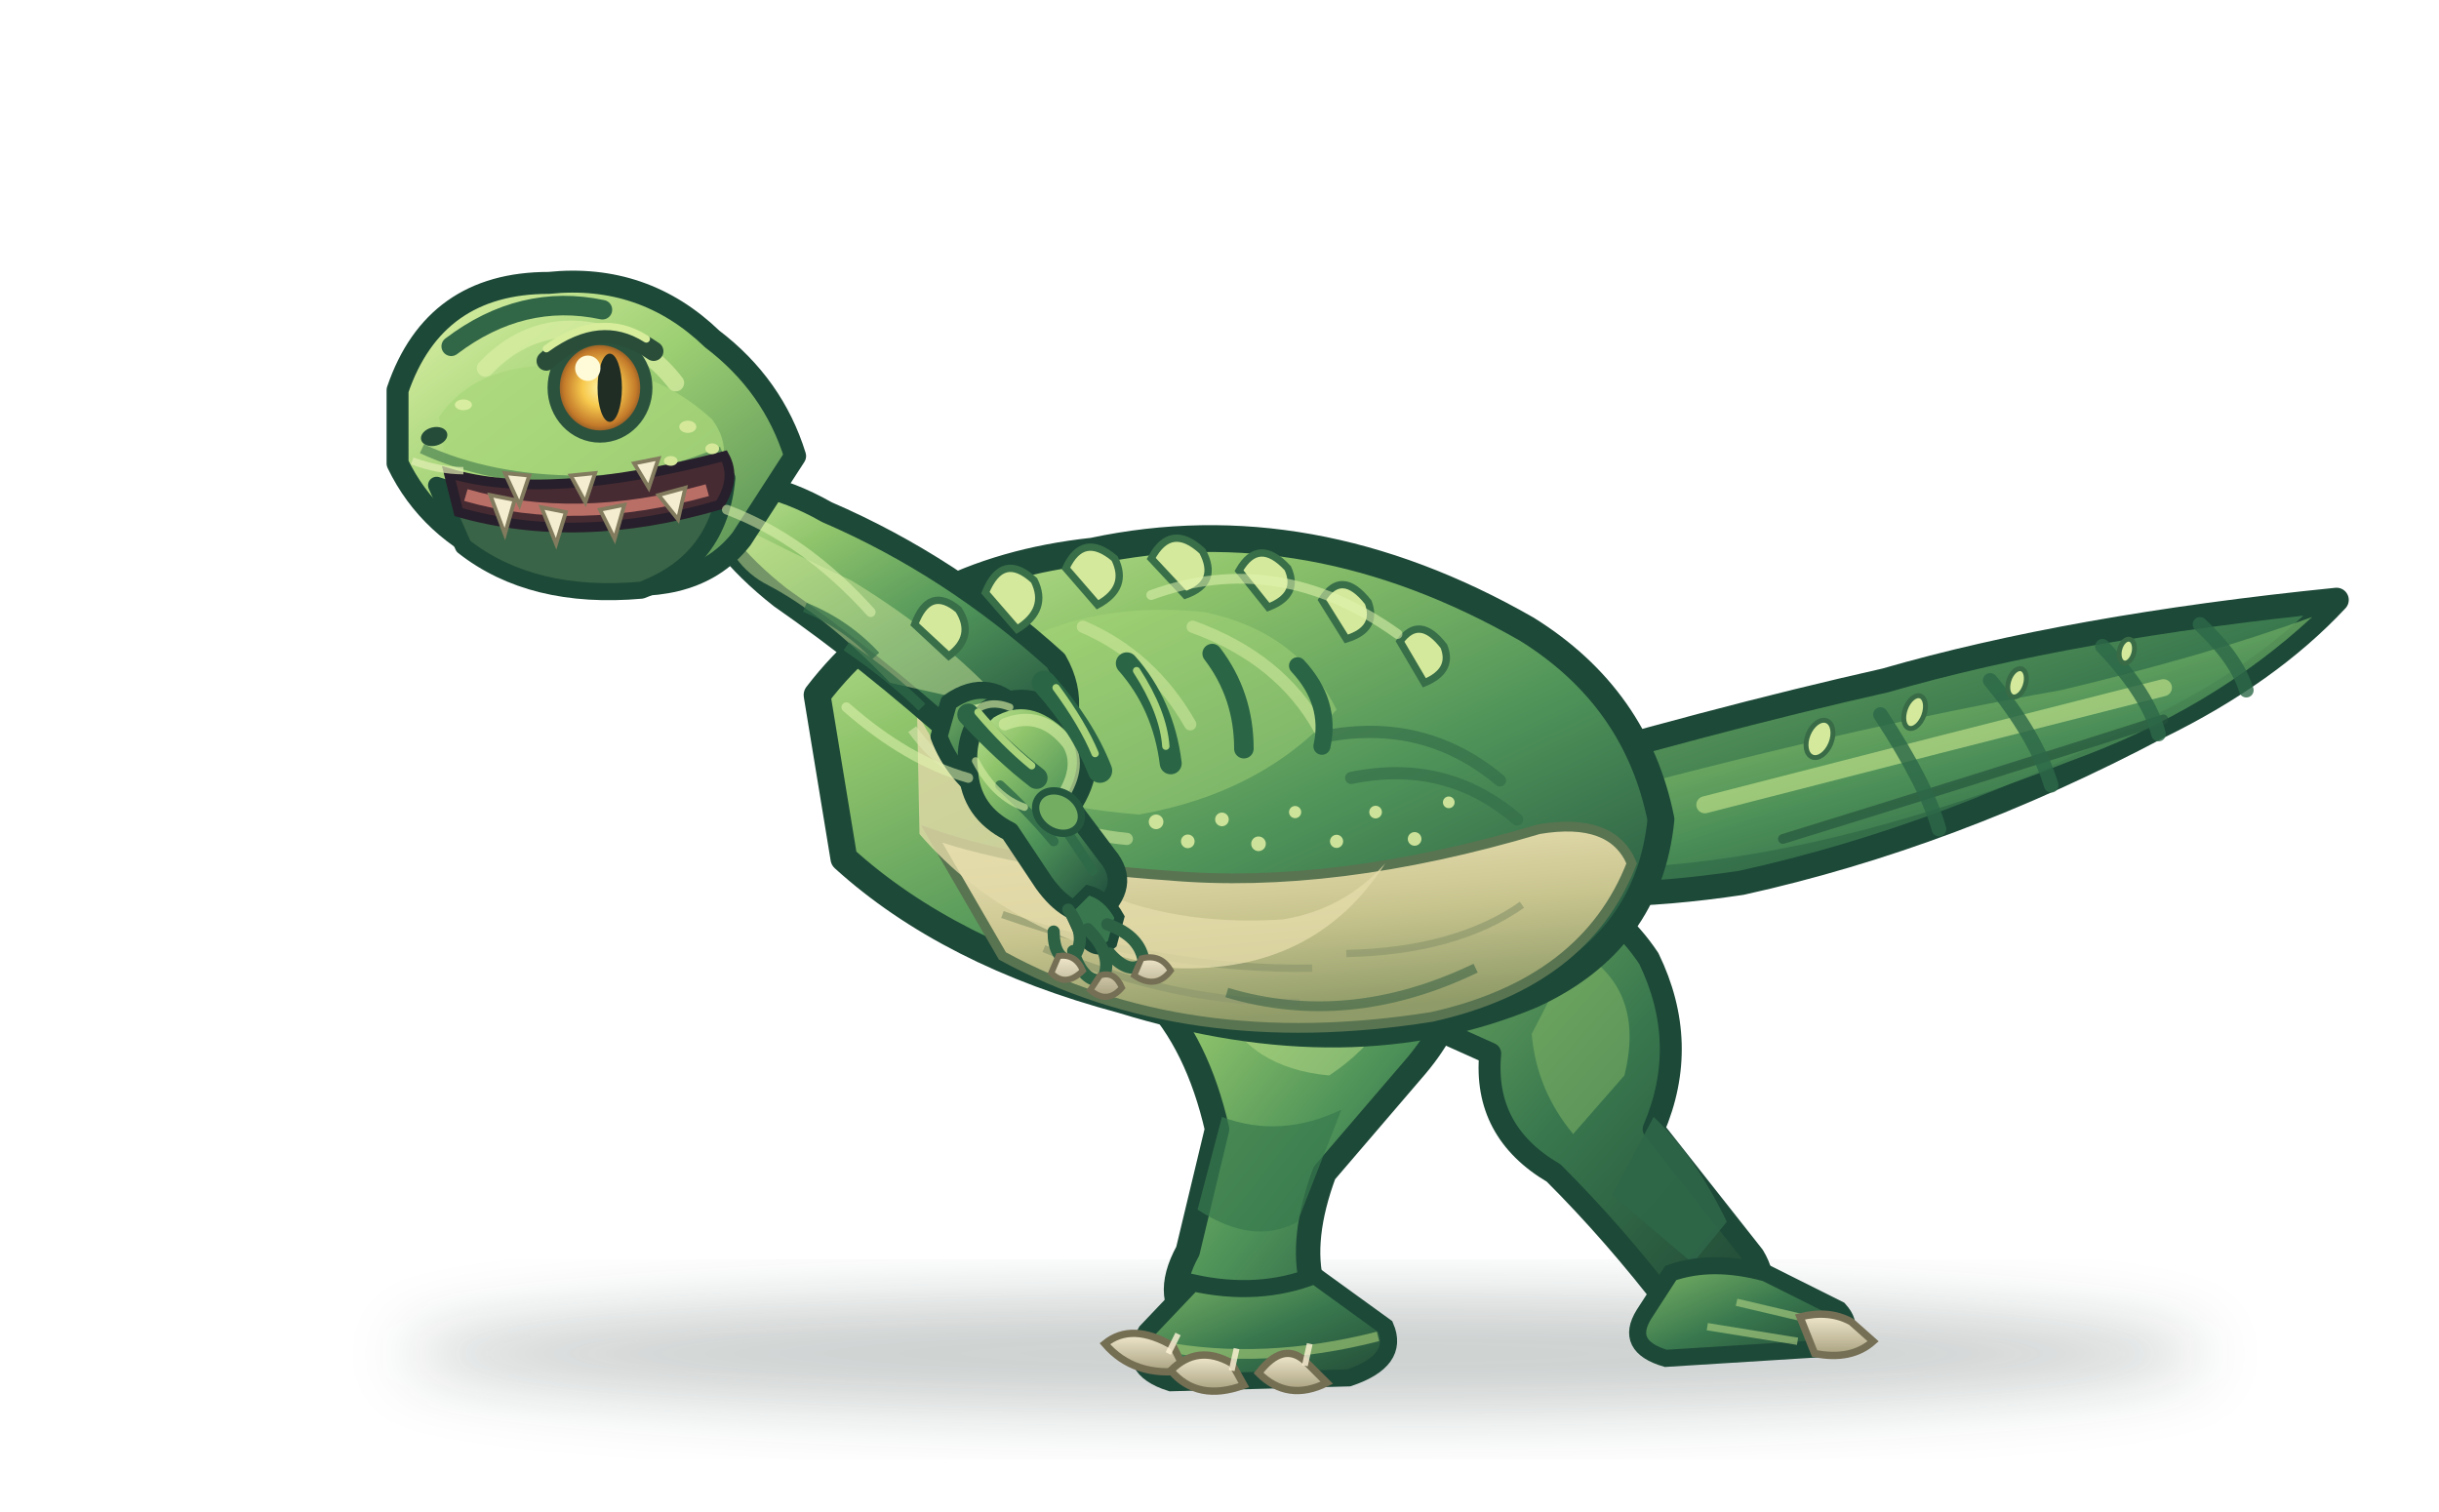
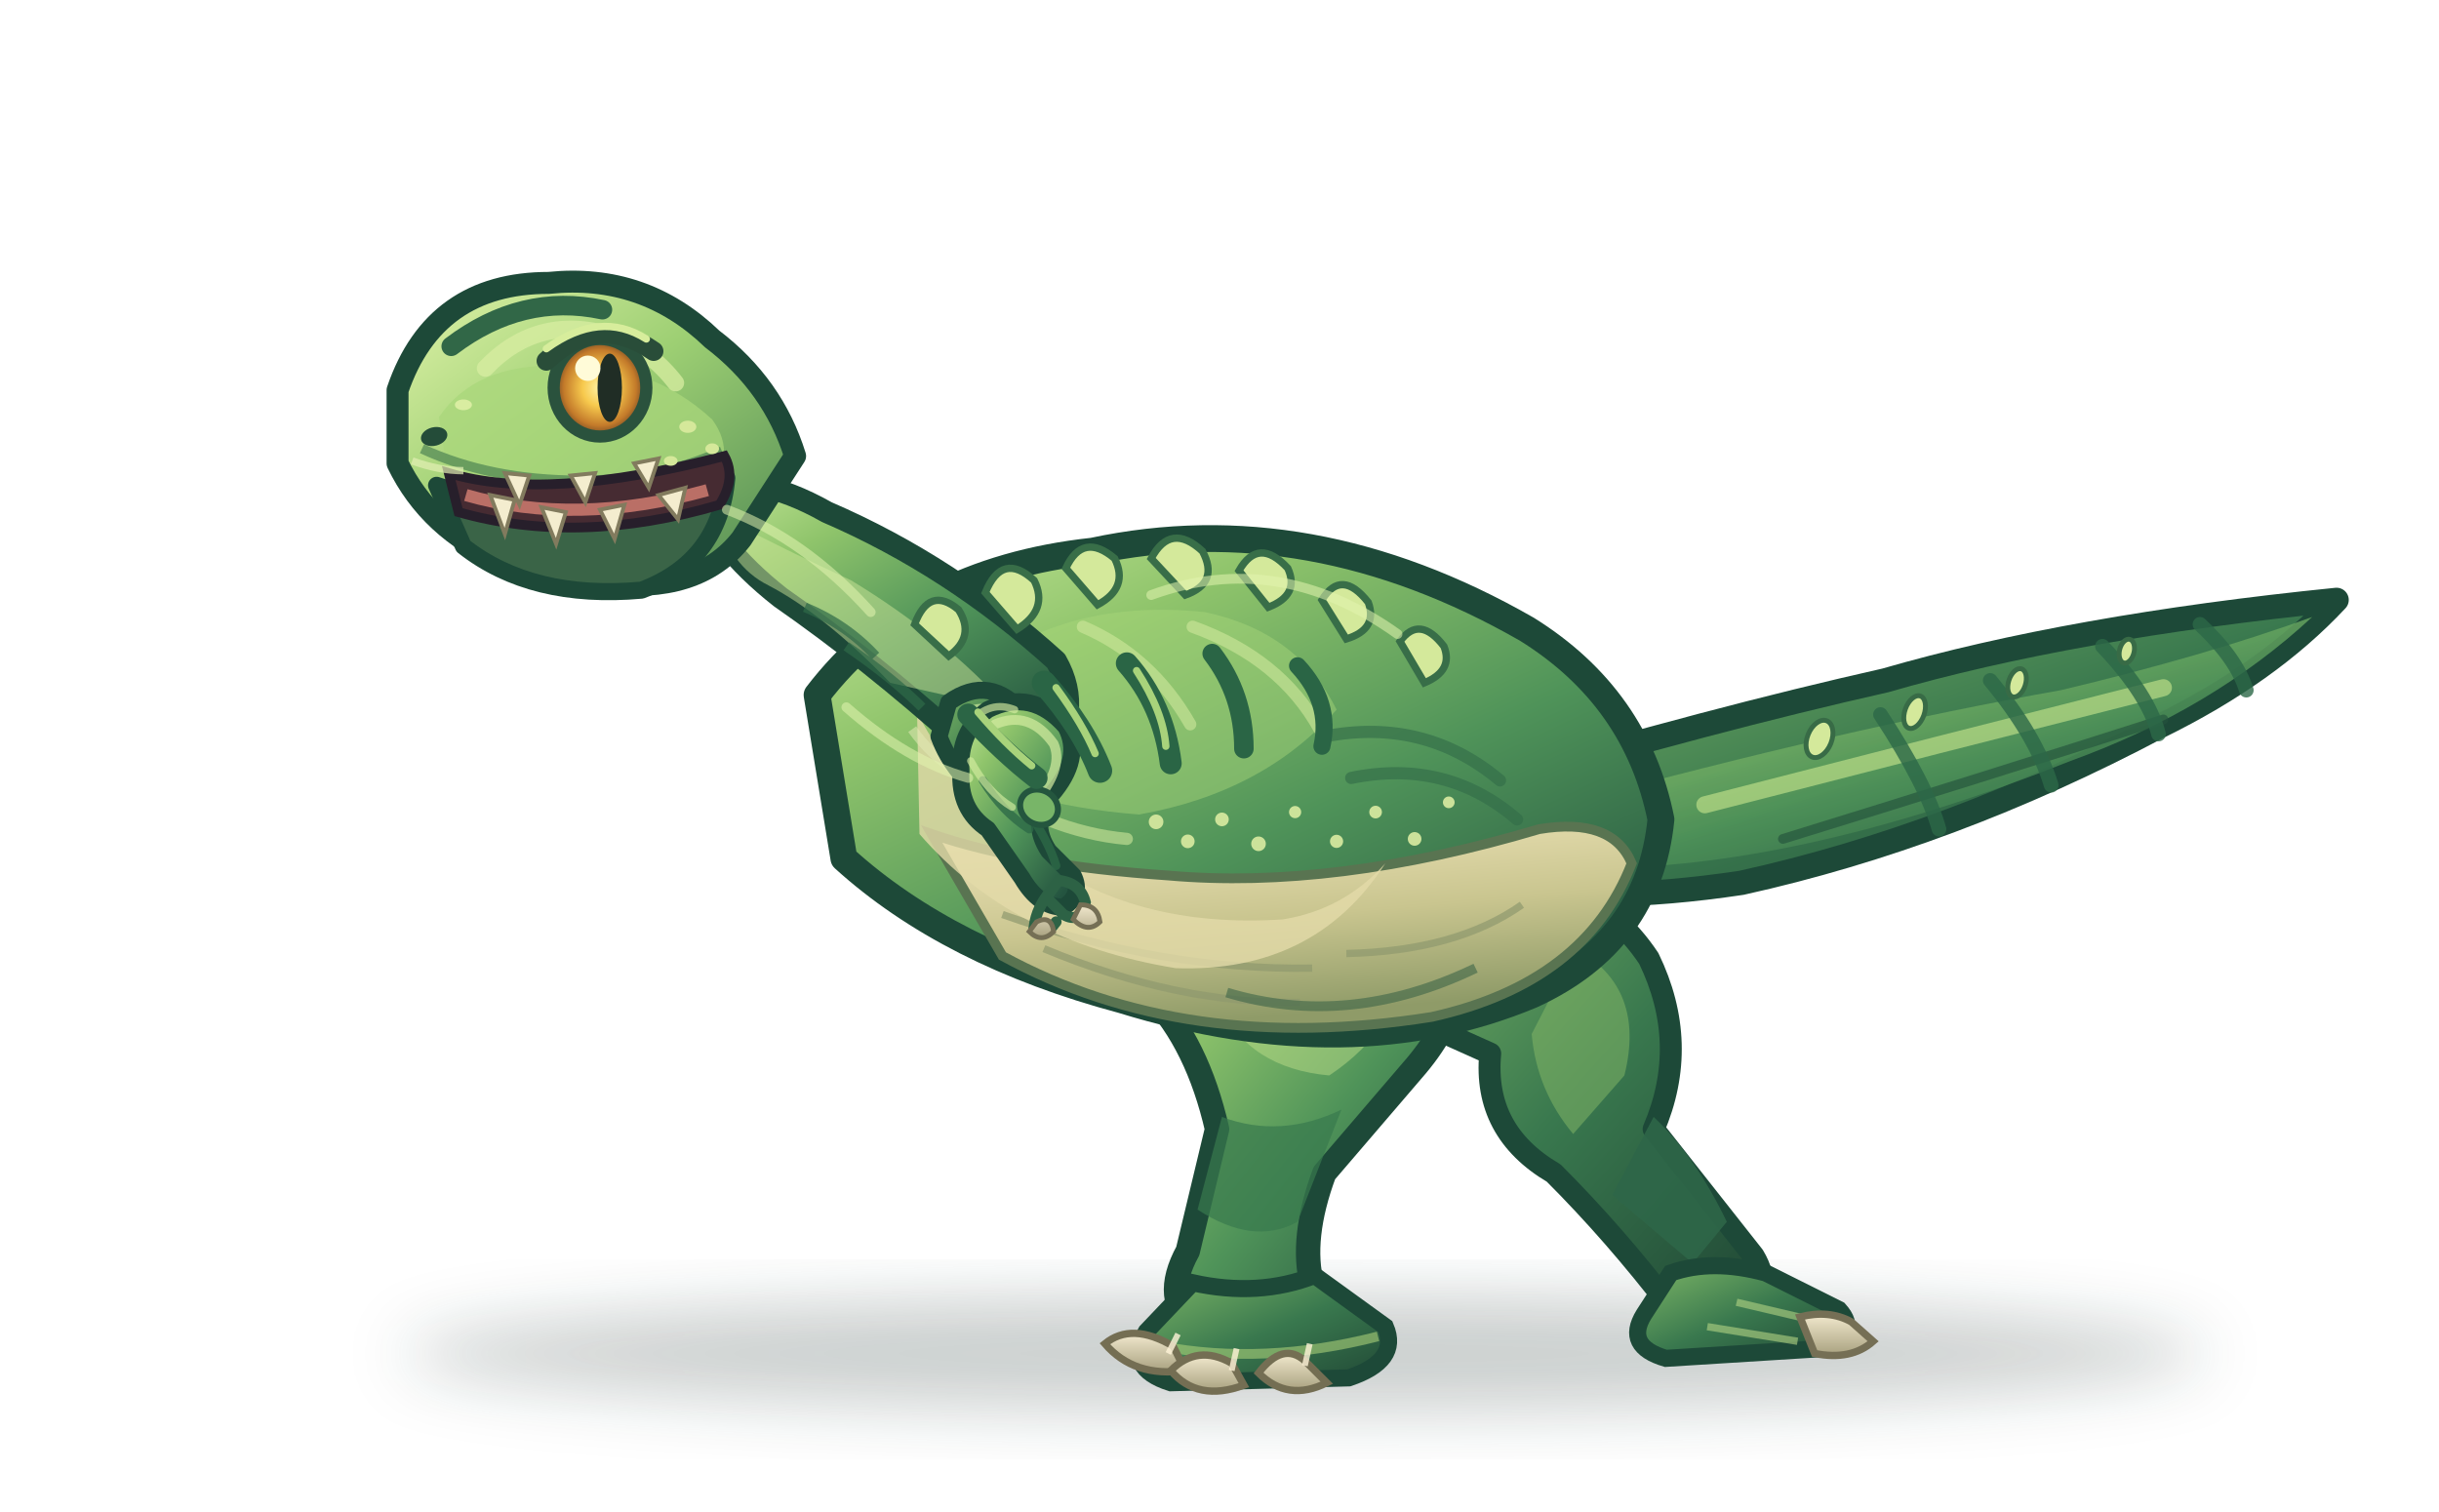
<svg xmlns="http://www.w3.org/2000/svg" viewBox="0 0 1000 620" role="img" aria-labelledby="title desc">
  <defs>
    <linearGradient id="hide" x1="0" y1="0" x2=".8" y2="1">
      <stop stop-color="#c8e99a" />
      <stop offset=".28" stop-color="#8fc46b" />
      <stop offset=".62" stop-color="#4f9359" />
      <stop offset="1" stop-color="#245440" />
    </linearGradient>
    <linearGradient id="hideDark" x1="0" y1="0" x2="1" y2="1">
      <stop stop-color="#7eb766" />
      <stop offset=".52" stop-color="#39784e" />
      <stop offset="1" stop-color="#204735" />
    </linearGradient>
    <linearGradient id="belly" x1="0" y1="0" x2=".3" y2="1">
      <stop stop-color="#f1e6bb" />
      <stop offset=".55" stop-color="#c9c58f" />
      <stop offset="1" stop-color="#8f9b68" />
    </linearGradient>
    <linearGradient id="face" x1="0" y1="0" x2="1" y2="1">
      <stop stop-color="#e2f4aa" />
      <stop offset=".45" stop-color="#9dcf73" />
      <stop offset="1" stop-color="#4d8752" />
    </linearGradient>
    <linearGradient id="claw" x1="0" y1="0" x2="0" y2="1">
      <stop stop-color="#f2e9ce" />
      <stop offset="1" stop-color="#a8a17f" />
    </linearGradient>
    <radialGradient id="amber">
      <stop stop-color="#fff2a5" />
      <stop offset=".38" stop-color="#f7c94d" />
      <stop offset=".78" stop-color="#c37a2a" />
      <stop offset="1" stop-color="#694525" />
    </radialGradient>
    <filter id="shadow" x="-20%" y="-30%" width="140%" height="170%">
      <feGaussianBlur stdDeviation="13" />
    </filter>
    <clipPath id="bodyClip">
      <path d="M335 285 Q374 234 448 226 Q537 207 626 258 Q671 286 681 336 Q676 386 628 408 Q554 439 460 410 Q389 391 346 352Z" />
    </clipPath>
  </defs>
  <ellipse cx="535" cy="555" rx="370" ry="24" fill="#192b28" opacity=".22" filter="url(#shadow)" />
  <path d="M593 356 Q650 354 676 393 Q693 428 678 463 L719 515 Q728 530 713 537 L685 536 Q662 506 637 481 Q608 464 611 432 L562 410Z" fill="url(#hideDark)" stroke="#1d4938" stroke-width="9" stroke-linejoin="round" />
  <path d="M646 389 Q675 405 666 441 L645 465 Q630 447 628 424Z" fill="#8abd68" opacity=".48" />
  <path d="M678 458 Q695 474 708 501 L694 518 L661 490Z" fill="#2e6648" opacity=".9" />
  <path d="M685 522 Q702 516 724 522 L754 537 Q763 547 747 553 L683 557 Q666 552 674 539Z" fill="url(#hideDark)" stroke="#1d4938" stroke-width="7" />
  <path d="M712 534 L746 542 M700 544 L737 550" stroke="#b2d384" stroke-width="3" opacity=".6" />
  <path d="M738 540 Q750 537 759 542 L768 550 Q759 558 744 555Z" fill="url(#claw)" stroke="#756f55" stroke-width="3" />
  <path d="M614 321 Q702 295 773 279 Q849 257 958 246 Q930 276 885 298 Q800 343 714 362 Q654 371 611 363Z" fill="url(#hideDark)" stroke="#1d4938" stroke-width="10" stroke-linejoin="round" />
  <path d="M645 329 Q755 299 845 283 Q904 269 948 253 Q907 291 849 312 Q741 355 657 356Z" fill="url(#hide)" opacity=".82" />
  <path d="M699 330 Q796 305 887 282" fill="none" stroke="#c1e28b" stroke-width="7" stroke-linecap="round" opacity=".65" />
  <path d="M731 344 Q812 319 887 295" fill="none" stroke="#24533c" stroke-width="4" stroke-linecap="round" opacity=".65" />
  <path d="M771 293 Q790 322 795 340 M816 279 Q835 302 841 322 M862 265 Q881 285 885 301 M902 256 Q917 270 921 283" fill="none" stroke="#2c6847" stroke-width="6" stroke-linecap="round" opacity=".8" />
  <g fill="#d4e99b" stroke="#386b46" stroke-width="2">
    <ellipse cx="746" cy="303" rx="5" ry="8" transform="rotate(22 746 303)" />
    <ellipse cx="785" cy="292" rx="4" ry="7" transform="rotate(20 785 292)" />
    <ellipse cx="827" cy="280" rx="3.5" ry="6" transform="rotate(18 827 280)" />
    <ellipse cx="872" cy="267" rx="3" ry="5" transform="rotate(14 872 267)" />
  </g>
  <path d="M514 354 Q566 339 592 375 Q608 406 579 439 L543 481 Q533 508 538 527 Q540 543 523 548 L490 544 Q476 533 487 513 L499 463 Q491 428 472 408Z" fill="url(#hide)" stroke="#1d4938" stroke-width="10" stroke-linejoin="round" />
  <path d="M512 376 Q551 362 576 390 Q575 421 545 441 Q512 438 500 412Z" fill="#c0df8b" opacity=".47" />
  <path d="M501 458 Q525 467 550 455 L532 501 Q514 511 491 496Z" fill="#38794d" opacity=".7" />
  <path d="M489 526 Q516 532 539 523 L568 544 Q574 558 553 565 L480 567 Q461 561 470 546Z" fill="url(#hideDark)" stroke="#1d4938" stroke-width="7" />
  <path d="M476 552 Q518 560 565 548" fill="none" stroke="#a8ce78" stroke-width="4" opacity=".6" />
  <g fill="url(#claw)" stroke="#746e53" stroke-width="3">
    <path d="M481 552 Q464 542 453 551 Q465 565 486 562Z" />
    <path d="M505 559 Q491 551 480 562 Q491 575 510 568Z" />
    <path d="M535 558 Q526 550 516 563 Q528 575 544 567Z" />
  </g>
  <path d="M335 285 Q374 234 448 226 Q537 207 626 258 Q671 286 681 336 Q676 386 628 408 Q554 439 460 410 Q389 391 346 352Z" fill="url(#hide)" stroke="#1d4938" stroke-width="11" stroke-linejoin="round" />
  <path d="M382 342 Q420 355 479 359 Q547 365 631 340 Q661 335 669 354 Q650 403 587 417 Q486 433 411 392Z" fill="url(#belly)" stroke="#597451" stroke-width="4" />
  <path d="M411 375 Q476 398 538 397 M428 389 Q483 412 533 411 M552 391 Q597 390 624 371" fill="none" stroke="#8f996d" stroke-width="3" opacity=".7" />
  <path d="M386 288 Q427 244 494 251 Q532 259 548 291 Q518 325 467 334 Q416 330 382 310Z" fill="#a9d77b" opacity=".45" />
  <path d="M444 257 Q472 269 488 297 M489 257 Q525 270 541 299 M397 318 Q429 341 462 344" fill="none" stroke="#d1e99c" stroke-width="5" stroke-linecap="round" opacity=".58" />
  <path d="M543 302 Q584 294 615 320 M554 319 Q593 311 622 336" fill="none" stroke="#326d48" stroke-width="5" stroke-linecap="round" opacity=".65" />
  <path d="M376 292 Q391 322 424 350 Q465 381 526 377 Q551 373 568 354 Q539 399 482 397 Q415 386 377 342Z" fill="#e4dba9" opacity=".8" />
  <path d="M394 304 Q356 270 320 245 Q292 223 285 200 Q309 193 339 210 Q390 232 433 271 Q445 292 428 314Z" fill="url(#hide)" stroke="#1d4938" stroke-width="9" stroke-linejoin="round" />
  <path d="M365 280 Q338 252 315 240 Q299 232 294 211 Q323 226 349 238 Q387 261 414 291Z" fill="#d0e99a" opacity=".48" />
  <path d="M330 249 Q347 256 359 269 M347 265 Q366 278 378 290" stroke="#2e6947" stroke-width="4" fill="none" opacity=".7" />
  <path d="M374 299 Q389 320 416 326" stroke="#e2e9b5" stroke-width="4" fill="none" opacity=".55" />
  <path d="M163 160 Q178 116 225 116 Q264 112 292 139 Q317 158 326 187 L304 221 Q286 244 247 239 L206 230 Q176 217 163 190Z" fill="url(#face)" stroke="#1d4938" stroke-width="9" stroke-linejoin="round" />
  <path d="M180 171 Q195 149 229 150 Q266 148 292 172 Q303 187 289 202 Q261 218 219 212 L184 198Z" fill="#a9d77b" opacity=".75" />
  <path d="M173 184 Q201 197 238 197 Q269 197 296 185" fill="none" stroke="#3e764b" stroke-width="4" opacity=".6" />
  <path d="M179 199 Q227 215 298 196 Q295 230 263 242 Q218 246 190 224Z" fill="#3a6447" stroke="#1d4938" stroke-width="7" stroke-linejoin="round" />
  <path d="M184 194 Q224 206 297 187 Q302 196 295 207 Q237 224 188 210Z" fill="#462b32" stroke="#271f2b" stroke-width="4" />
  <path d="M191 203 Q236 216 290 201" fill="none" stroke="#d77f73" stroke-width="5" opacity=".8" />
  <g fill="#f4edcf" stroke="#827b5e" stroke-width="1.6">
    <path d="M201 203 L211 205 L207 219Z" />
    <path d="M222 208 L232 210 L228 223Z" />
    <path d="M246 209 L256 207 L252 221Z" />
    <path d="M270 203 L281 200 L278 213Z" />
    <path d="M207 194 L217 195 L213 207Z" />
    <path d="M234 195 L244 194 L240 206Z" />
    <path d="M260 190 L270 188 L266 200Z" />
  </g>
  <path d="M199 151 Q221 128 252 138 Q267 144 277 157" fill="none" stroke="#d8eda2" stroke-width="7" stroke-linecap="round" opacity=".75" />
  <path d="M185 142 Q214 120 247 127" fill="none" stroke="#316747" stroke-width="8" stroke-linecap="round" />
  <ellipse cx="246" cy="159" rx="19" ry="20" fill="url(#amber)" stroke="#2a523d" stroke-width="5" />
  <ellipse cx="250" cy="159" rx="5" ry="14" fill="#202d25" />
  <ellipse cx="241" cy="151" rx="5.2" ry="5.2" fill="#fffbd8" />
  <path d="M224 148 Q245 128 268 144" fill="none" stroke="#294d39" stroke-width="8" stroke-linecap="round" />
  <path d="M224 143 Q246 127 265 139" fill="none" stroke="#d7ed9c" stroke-width="3" stroke-linecap="round" />
  <ellipse cx="178" cy="179" rx="5.5" ry="3.8" fill="#244c39" transform="rotate(-14 178 179)" />
  <ellipse cx="190" cy="166" rx="3.5" ry="2.2" fill="#d9eda1" />
  <path d="M169 189 Q180 193 190 193" stroke="#e3f0b3" stroke-width="3" fill="none" opacity=".7" />
  <g fill="#d5e89a">
    <ellipse cx="282" cy="175" rx="3.5" ry="2.5" />
    <ellipse cx="292" cy="184" rx="2.8" ry="2.2" />
    <ellipse cx="275" cy="189" rx="2.8" ry="2" />
  </g>
  <path d="M389 288 Q406 276 420 293 Q428 306 418 321 L406 328 Q391 318 385 302Z" fill="url(#hideDark)" stroke="#1d4938" stroke-width="7" stroke-linejoin="round" />
  <path d="M397 292 Q407 287 414 300" fill="none" stroke="#c7e69a" stroke-width="4" stroke-linecap="round" opacity=".7" />
-   <path d="M405 291 Q423 280 441 298 Q451 313 439 331 L454 351 Q464 363 450 375 Q438 376 428 362 L414 341 Q398 333 397 316 Q395 300 405 291Z" fill="url(#hide)" stroke="#1d4938" stroke-width="8" stroke-linejoin="round" />
-   <path d="M412 297 Q427 291 438 305 Q444 315 434 329" fill="none" stroke="#d4eda0" stroke-width="5" stroke-linecap="round" opacity=".65" />
-   <path d="M410 322 Q422 333 432 345 M432 333 Q441 346 448 357" fill="none" stroke="#2d6947" stroke-width="4" stroke-linecap="round" opacity=".8" />
-   <ellipse cx="434" cy="333" rx="10" ry="8" transform="rotate(35 434 333)" fill="#73ad62" stroke="#24563e" stroke-width="3" />
-   <path d="M446 365 Q454 367 459 376 L456 387 Q449 393 443 384 L438 373Z" fill="#39784e" stroke="#1d4938" stroke-width="4" />
-   <path d="M454 379 Q468 384 469 395 Q463 400 455 391 M446 381 Q457 392 452 402 Q444 403 440 390 M438 373 Q447 385 439 394 Q432 393 432 382" fill="none" stroke="#2d6245" stroke-width="5" stroke-linecap="round" />
-   <path d="M468 393 Q476 391 480 398 Q474 406 465 400Z M451 400 Q457 398 460 405 Q454 412 447 406Z M434 392 Q441 391 444 398 Q437 405 431 399Z" fill="url(#claw)" stroke="#756f55" stroke-width="2.5" />
-   <path d="M397 294 Q404 286 414 290 M400 312 Q408 327 420 331" fill="none" stroke="#d4eda0" stroke-width="3" stroke-linecap="round" opacity=".65" />
+   <path d="M405 291 Q423 282 437 298 Q444 311 431 326 Q422 337 430 349 L440 359 Q444 367 436 372 Q426 372 419 360 L405 340 Q393 332 394 316 Q393 300 405 291Z" fill="url(#hide)" stroke="#1d4938" stroke-width="7" stroke-linejoin="round" />
+   <path d="M408 297 Q422 291 432 305 Q436 314 426 327" fill="none" stroke="#d4eda0" stroke-width="4" stroke-linecap="round" opacity=".7" />
+   <path d="M403 320 Q411 333 422 340 M421 332 Q430 345 433 355" fill="none" stroke="#2d6947" stroke-width="3.5" stroke-linecap="round" opacity=".78" />
+   <ellipse cx="426" cy="331" rx="8" ry="7" transform="rotate(30 426 331)" fill="#78b568" stroke="#24563e" stroke-width="2.5" />
+   <path d="M434 361 Q443 362 445 370 Q443 379 436 375 L429 368Z M431 365 Q425 372 424 380 Q428 385 433 378" fill="none" stroke="#2d6245" stroke-width="4.5" stroke-linecap="round" />
+   <path d="M443 371 Q450 371 451 378 Q446 383 440 377Z M425 378 Q431 375 432 382 Q427 387 422 382Z" fill="url(#claw)" stroke="#756f55" stroke-width="2" />
+   <path d="M398 296 Q406 287 416 291 M398 312 Q405 325 415 331" fill="none" stroke="#d4eda0" stroke-width="3" stroke-linecap="round" opacity=".65" />
  <g fill="#d4e99b" stroke="#386e48" stroke-width="3">
    <path d="M375 256 Q381 240 393 250 Q400 261 389 269Z" />
    <path d="M404 243 Q411 226 424 238 Q430 250 417 258Z" />
    <path d="M437 233 Q444 218 457 229 Q463 241 450 248Z" />
    <path d="M472 229 Q480 214 493 226 Q500 239 486 244Z" />
    <path d="M508 234 Q516 220 528 233 Q533 244 520 249Z" />
    <path d="M542 246 Q550 233 561 247 Q565 258 552 262Z" />
    <path d="M574 263 Q582 252 592 265 Q596 275 584 280Z" />
  </g>
  <g fill="none" stroke-linecap="round">
    <path d="M397 293 Q412 309 425 319" stroke="#2b6545" stroke-width="9" />
    <path d="M428 280 Q444 298 451 316" stroke="#2a6545" stroke-width="10" />
    <path d="M462 272 Q477 289 480 313" stroke="#2a6545" stroke-width="9" />
    <path d="M497 268 Q510 285 510 307" stroke="#2a6545" stroke-width="8" />
    <path d="M532 273 Q546 288 542 306" stroke="#2a6545" stroke-width="7" />
    <path d="M401 292 Q412 305 423 314" stroke="#a8d37b" stroke-width="3" />
    <path d="M433 282 Q444 297 449 309" stroke="#a8d37b" stroke-width="3" />
    <path d="M466 275 Q477 292 478 306" stroke="#a8d37b" stroke-width="3" />
  </g>
  <g fill="#d7e99f" opacity=".92">
    <circle cx="474" cy="337" r="3" />
    <circle cx="487" cy="345" r="2.8" />
    <circle cx="501" cy="336" r="2.8" />
    <circle cx="516" cy="346" r="3" />
    <circle cx="531" cy="333" r="2.5" />
    <circle cx="548" cy="345" r="2.7" />
    <circle cx="564" cy="333" r="2.6" />
    <circle cx="580" cy="344" r="2.8" />
    <circle cx="594" cy="329" r="2.4" />
  </g>
  <path d="M298 209 Q330 221 357 251 M347 290 Q372 312 397 319 M472 244 Q524 225 573 260" fill="none" stroke="#e2f4ae" stroke-width="4" stroke-linecap="round" opacity=".55" />
  <path d="M503 407 Q553 422 605 397" fill="none" stroke="#345f43" stroke-width="4" opacity=".55" />
  <path d="M483 547 L479 555 M507 553 L505 562 M537 551 L535 560" stroke="#fff4d8" stroke-width="2.4" opacity=".8" />
</svg>
